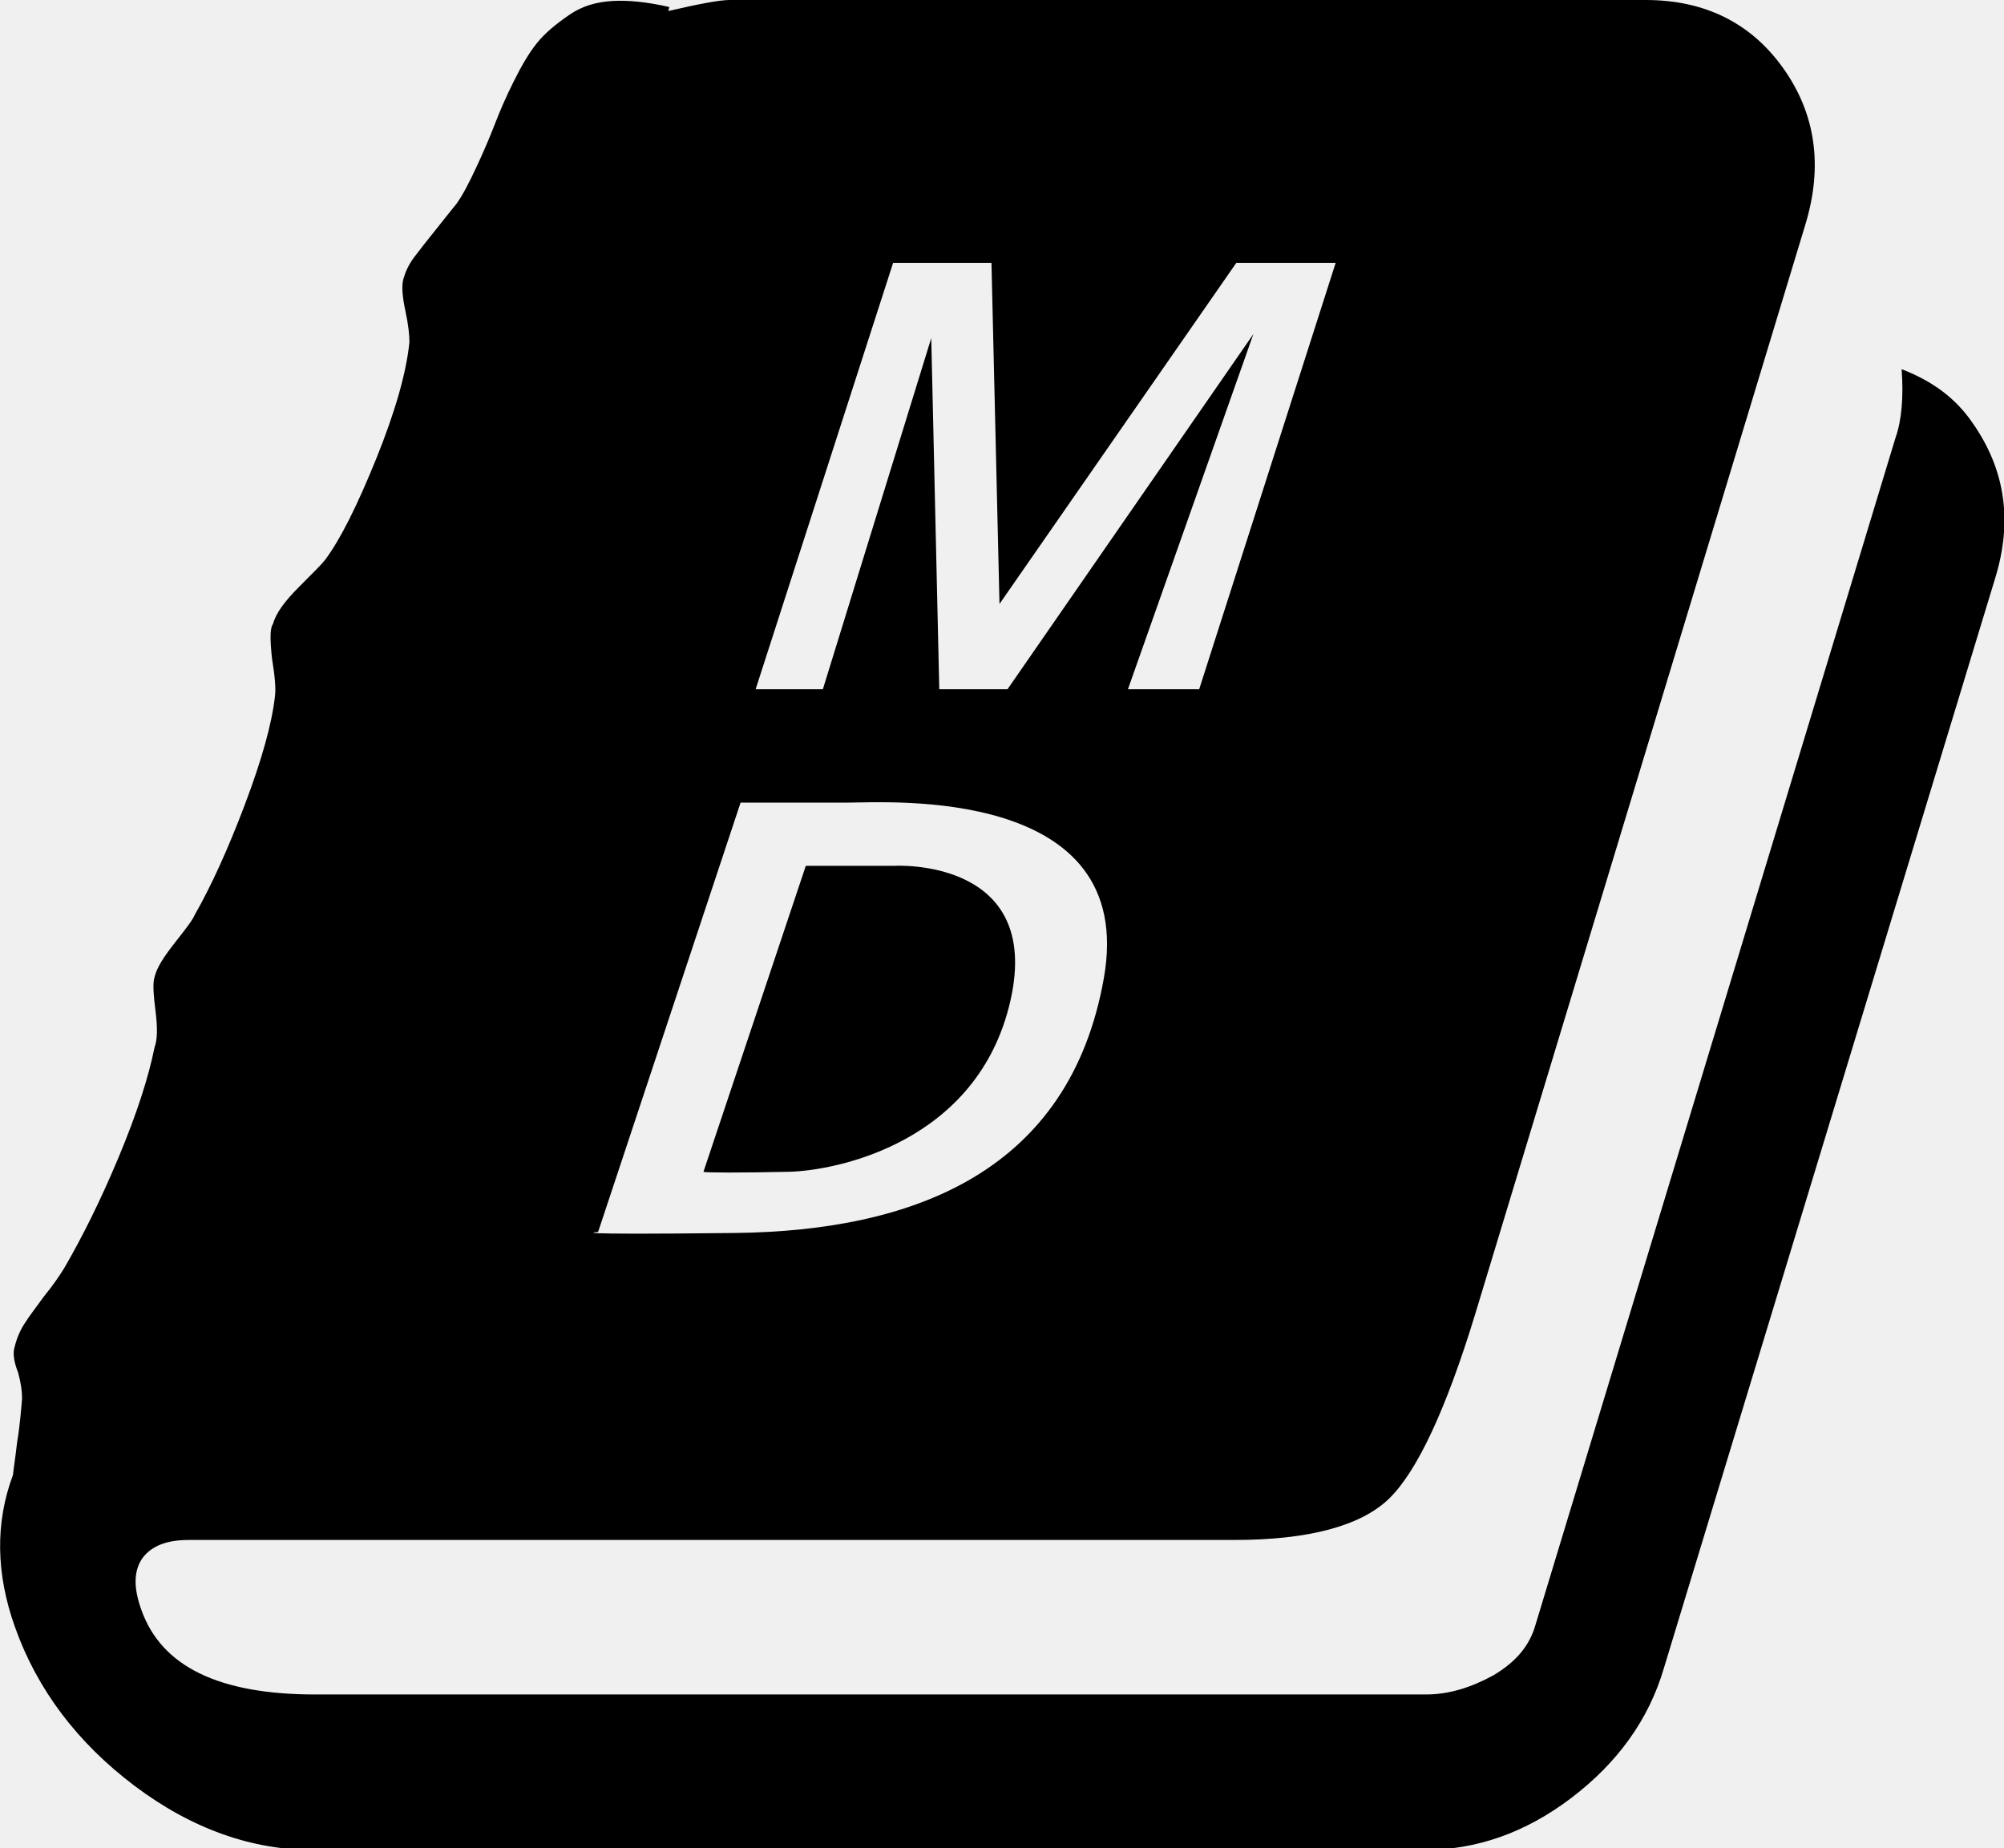
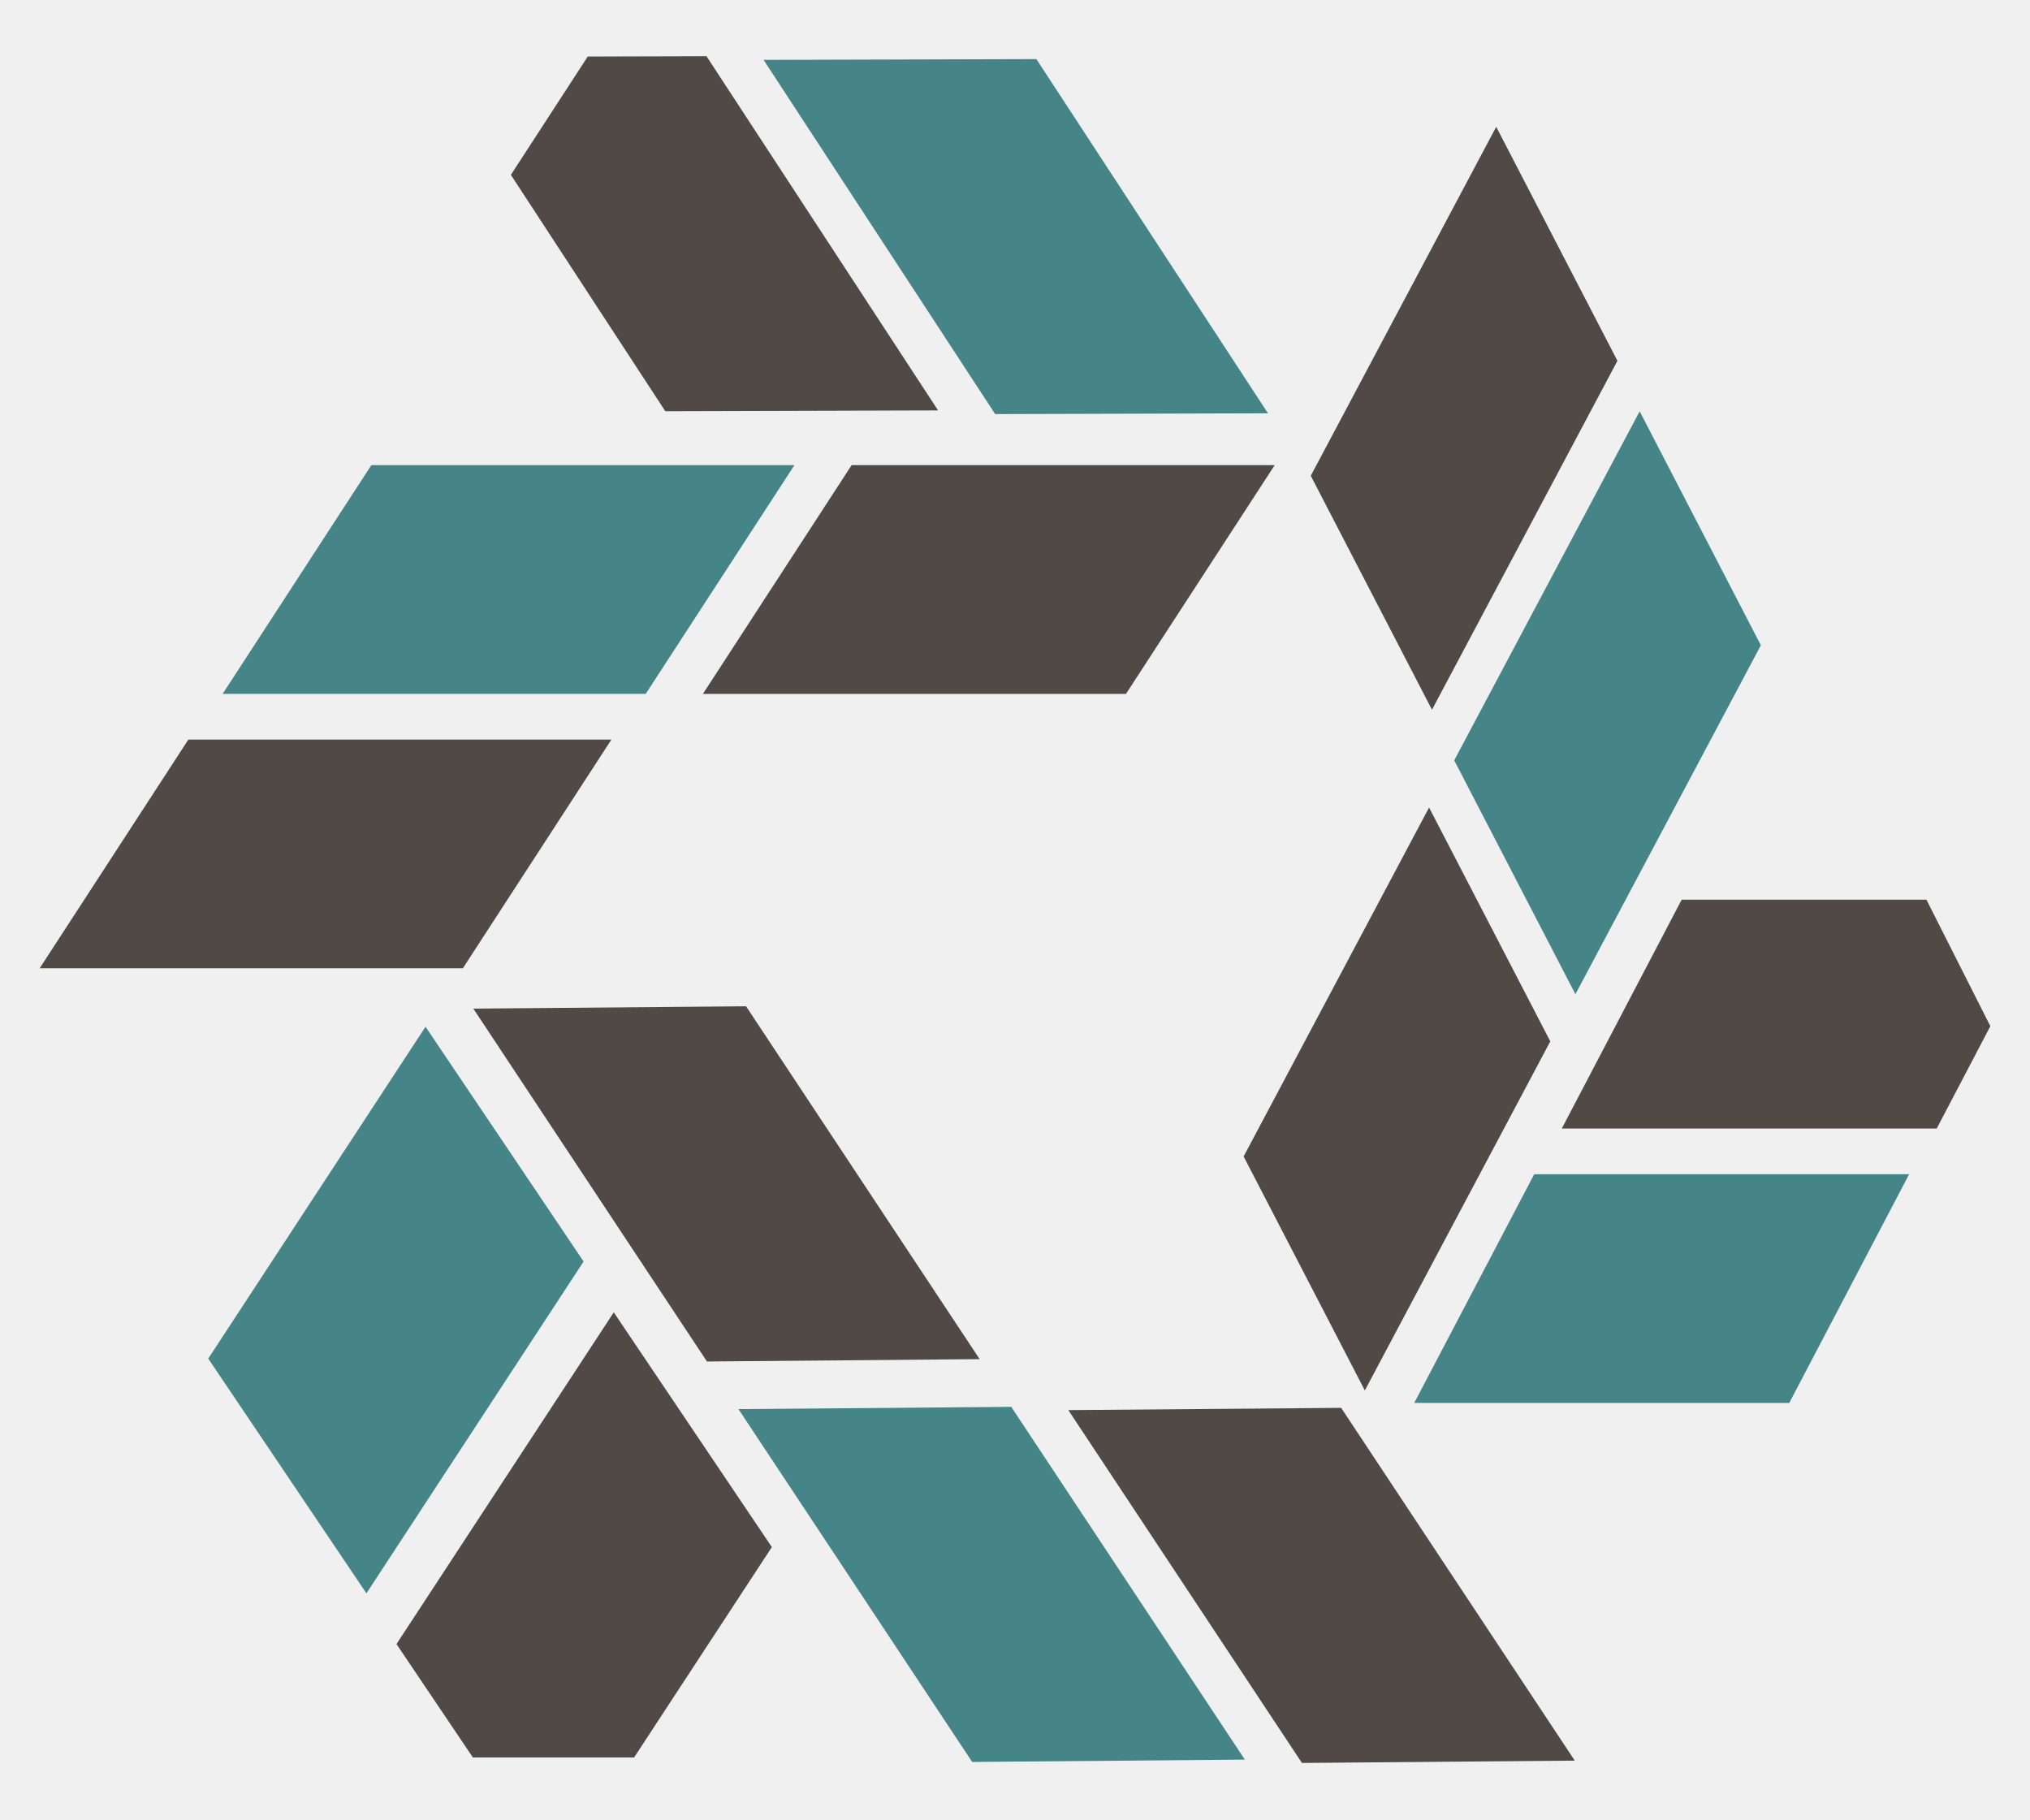
- <svg xmlns="http://www.w3.org/2000/svg" viewBox="0 0 199.7 184.2">
-   <style>
-     @media (prefers-color-scheme: dark) {
-       svg { fill: white; }
-     }
-   </style>
-   <path d="M189.5,36.8c0.2,2.8,0,5.1-0.6,6.8L153,162c-0.6,2.1-2,3.7-4.2,5c-2.2,1.2-4.4,1.9-6.7,1.9H31.4c-9.6,0-15.3-2.8-17.3-8.4   c-0.8-2.2-0.8-3.9,0.1-5.2c0.9-1.2,2.4-1.8,4.6-1.8H123c7.4,0,12.6-1.4,15.4-4.1s5.7-8.9,8.6-18.4l32.9-108.6   c1.8-5.9,1-11.1-2.2-15.6S169.9,0,164,0H72.7c-1,0-3.1,0.4-6.1,1.1l0.1-0.4C64.5,0.2,62.6,0,61,0.1s-3,0.5-4.3,1.4   c-1.3,0.9-2.4,1.8-3.2,2.8S52,6.5,51.2,8.1c-0.8,1.6-1.4,3-1.9,4.3s-1.1,2.7-1.8,4.2c-0.7,1.5-1.3,2.7-2,3.7c-0.5,0.6-1.2,1.5-2,2.5   s-1.6,2-2.2,2.8s-0.9,1.5-1.1,2.2c-0.2,0.7-0.1,1.8,0.2,3.2c0.3,1.4,0.4,2.4,0.4,3.1c-0.3,3-1.4,6.9-3.3,11.6   c-1.9,4.7-3.6,8.1-5.1,10.1c-0.3,0.4-1.2,1.3-2.6,2.7c-1.4,1.4-2.3,2.6-2.6,3.7c-0.3,0.4-0.3,1.5-0.1,3.4c0.3,1.8,0.4,3.1,0.3,3.8   c-0.3,2.7-1.3,6.3-3,10.8c-1.7,4.5-3.4,8.2-5,11c-0.2,0.5-0.9,1.4-2,2.8c-1.1,1.4-1.8,2.5-2,3.4c-0.2,0.6-0.1,1.8,0.1,3.4   c0.2,1.6,0.2,2.8-0.1,3.6c-0.6,3-1.8,6.7-3.6,11c-1.8,4.3-3.6,7.9-5.4,11c-0.5,0.8-1.1,1.7-2,2.8c-0.8,1.1-1.5,2-2,2.8   s-0.8,1.6-1,2.5c-0.1,0.5,0,1.3,0.4,2.3c0.3,1.1,0.4,1.9,0.4,2.6c-0.1,1.1-0.2,2.6-0.5,4.4c-0.2,1.8-0.4,2.9-0.4,3.2   c-1.8,4.8-1.7,9.9,0.2,15.2c2.2,6.2,6.2,11.5,11.9,15.8c5.7,4.3,11.7,6.4,17.8,6.4h110.7c5.2,0,10.1-1.7,14.7-5.2s7.7-7.8,9.2-12.9   l33-108.6c1.8-5.8,1-10.9-2.2-15.5C194.9,39.7,192.6,38,189.5,36.8z M59.6,122.8L73.8,80c0,0,7,0,10.8,0s28.8-1.7,25.4,17.5   c-3.4,19.2-18.8,25.2-36.8,25.4S59.6,122.8,59.6,122.8z M78.6,116.8c4.7-0.1,18.9-2.9,22.1-17.1S89.2,86.3,89.2,86.3l-8.9,0   l-10.2,30.5C70.2,116.9,74,116.9,78.6,116.8z M75.3,68.7L89,26.2h9.8l0.8,34l23.6-34h9.9l-13.6,42.5h-7.1l12.5-35.4l-24.5,35.4h-6.8   l-0.8-35L82,68.7H75.3z" />
+ <svg xmlns="http://www.w3.org/2000/svg" viewBox="0 0 181.71 162.82" version="1.1" id="svg33">
+   <defs id="defs37" />
+   <polygon points="62.92,62.1 100.79,62.1 114.1,41.63 76.23,41.63 " style="fill:#504945;fill-opacity:1" id="polygon2" />
+   <polygon points="19.93,62.1 57.8,62.1 71.11,41.63 33.24,41.63 " style="fill:#458588;fill-opacity:1" id="polygon4" />
+   <polygon points="3.55,86.66 41.43,86.66 54.73,66.19 16.86,66.19 " style="fill:#504945;fill-opacity:1" id="polygon6" />
+   <polygon points="87.69,121.64 66.78,90.06 42.37,90.27 63.28,121.85 " style="fill:#504945;fill-opacity:1" id="polygon8" />
+   <polygon points="111.43,157.48 90.52,125.91 66.1,126.11 87.02,157.69 " style="fill:#458588;fill-opacity:1" id="polygon10" />
+   <polygon points="140.96,157.57 120.05,126 95.63,126.2 116.54,157.78 " style="fill:#504945;fill-opacity:1" id="polygon12" />
+   <polygon points="127.92,72.27 111.32,103.5 122.17,124.44 138.77,93.2 " style="fill:#504945;fill-opacity:1" id="polygon14" />
+   <polygon points="146.77,36.81 130.17,68.05 141.02,88.98 157.62,57.75 " style="fill:#458588;fill-opacity:1" id="polygon16" />
+   <polygon points="133.93,11.35 117.33,42.58 128.18,63.52 144.78,32.29 " style="fill:#504945;fill-opacity:1" id="polygon18" />
+   <polygon points="126.59,125.56 160.16,125.56 170.89,105.09 137.33,105.09 " style="fill:#458588;fill-opacity:1" id="polygon20" />
+   <polygon points="38.09,91.89 18.64,121.59 32.8,142.6 52.24,112.9 " style="fill:#458588;fill-opacity:1" id="polygon22" />
+   <polygon points="113.5,36.99 92.77,5.29 68.35,5.36 89.08,37.06 " style="fill:#458588;fill-opacity:1" id="polygon24" />
+   <polygon points="45.73,15.65 59.55,36.8 83.97,36.73 63.24,5.03 52.61,5.06 " style="fill:#504945;fill-opacity:1" id="polygon26" />
+   <polygon points="54.94,117.45 35.49,147.14 42.33,157.29 56.76,157.29 69.09,138.46 " style="fill:#504945;fill-opacity:1" id="polygon28" />
+   <polygon points="139.8,101 173.36,101 178.16,91.84 172.44,80.52 150.53,80.52 " style="fill:#504945;fill-opacity:1" id="polygon30" />
</svg>
